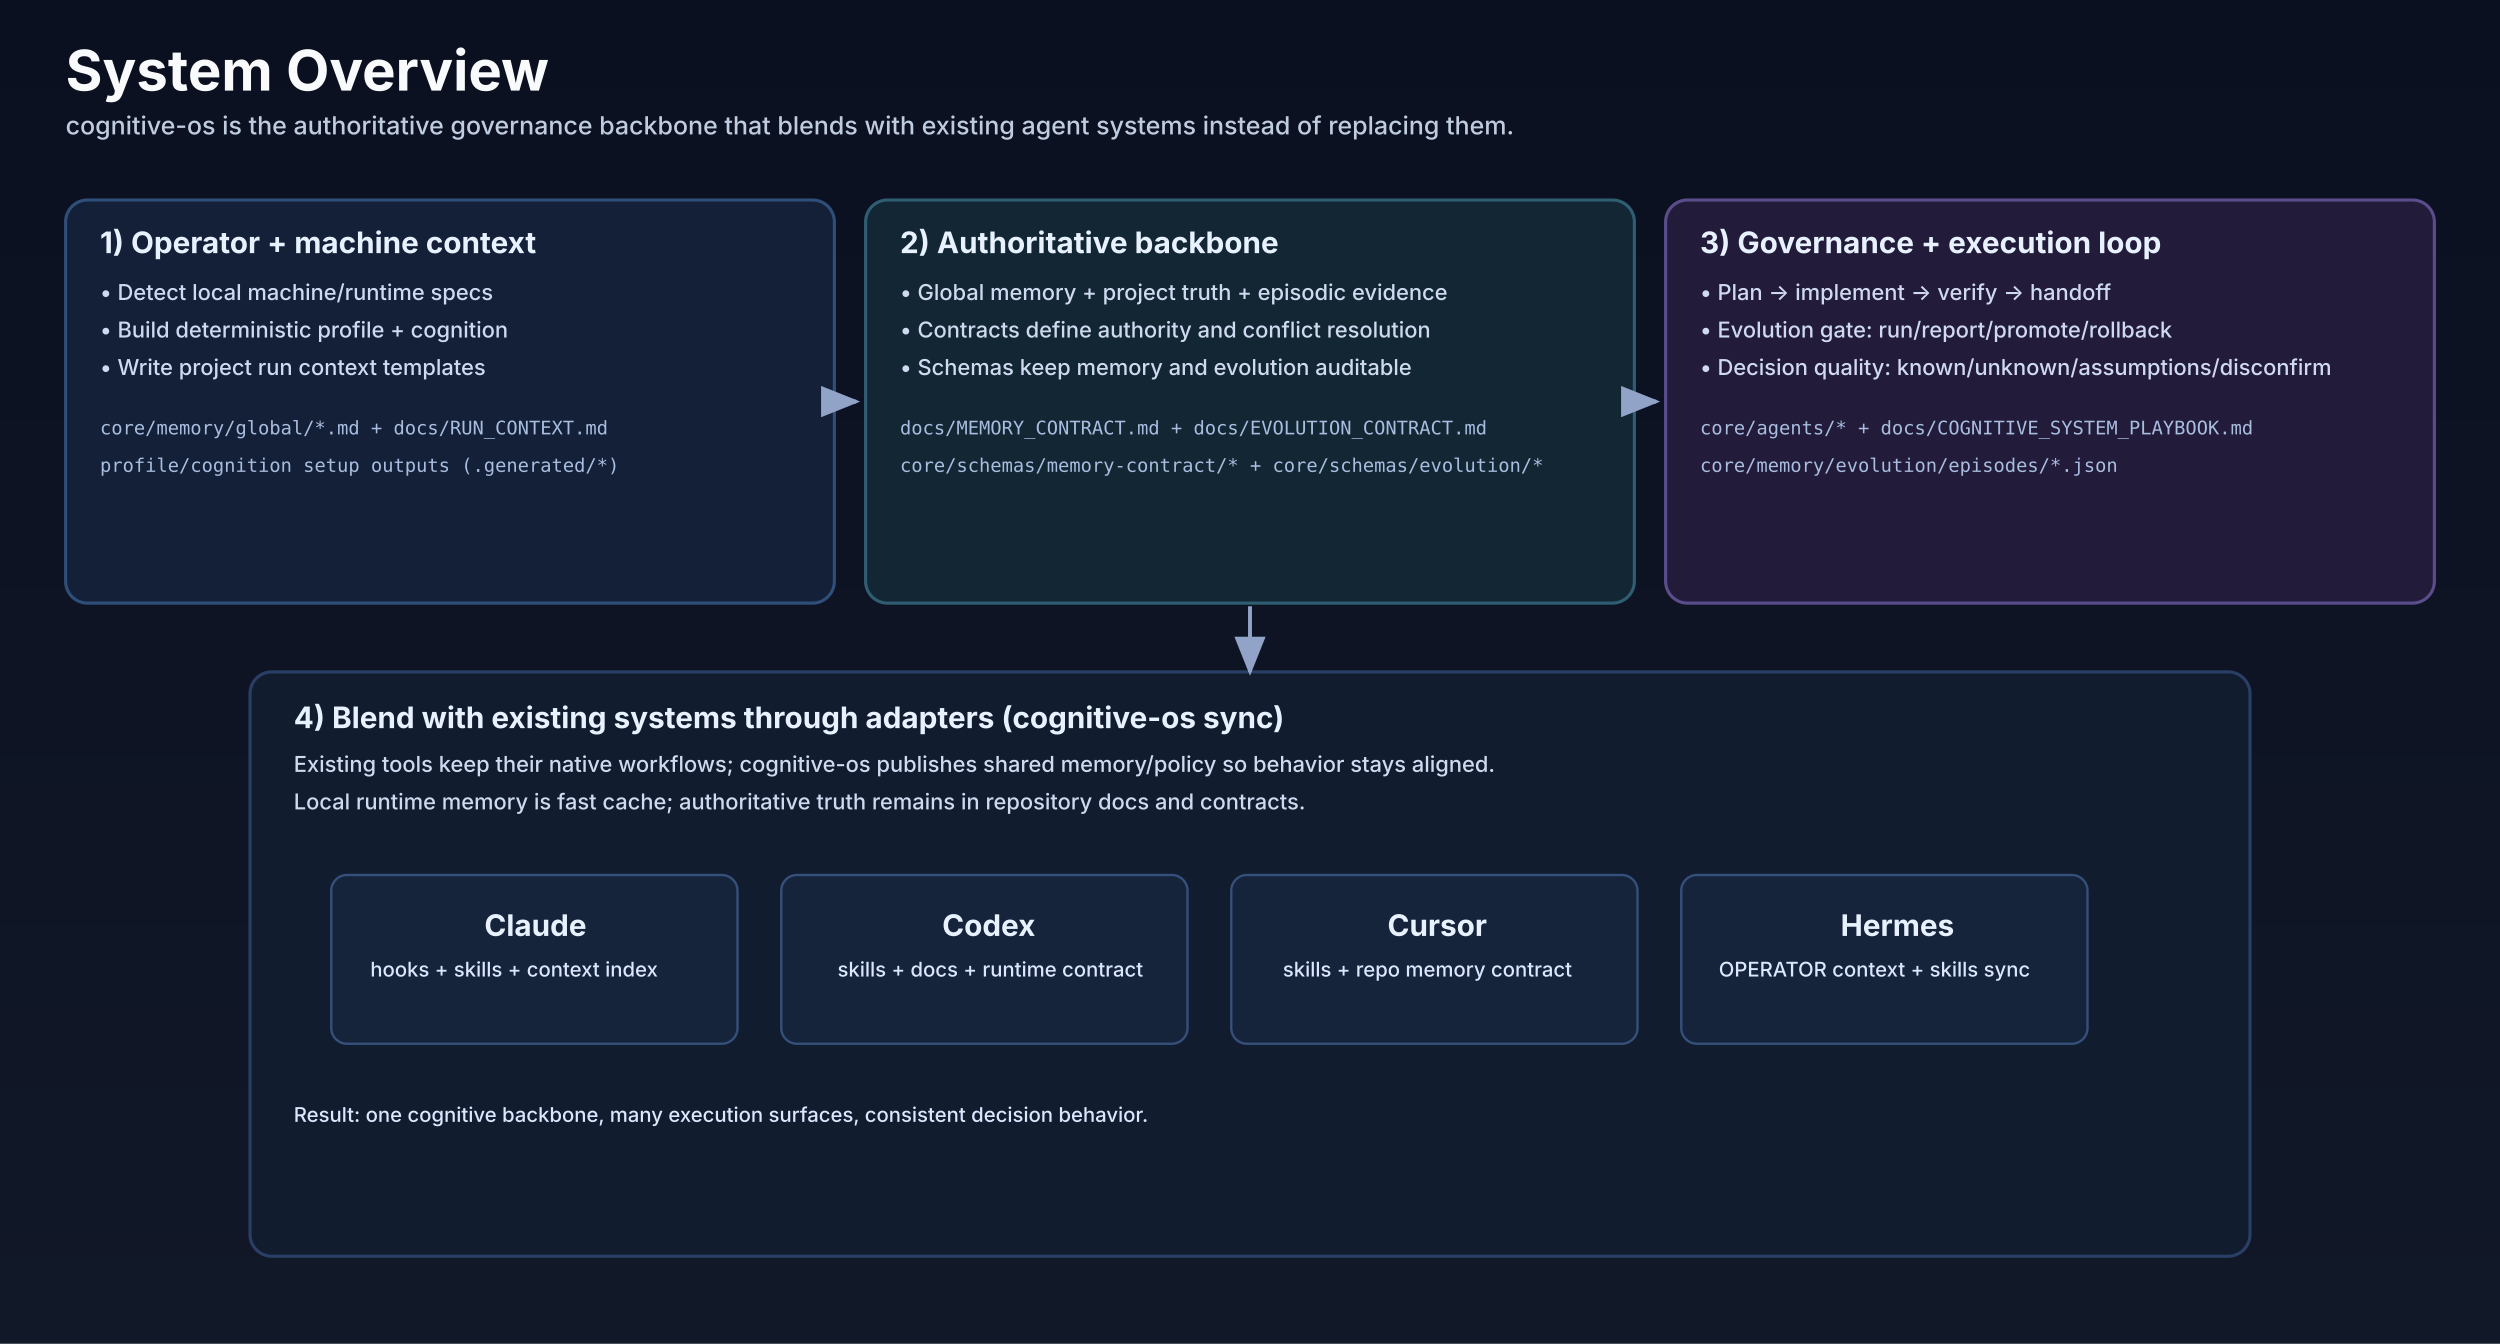
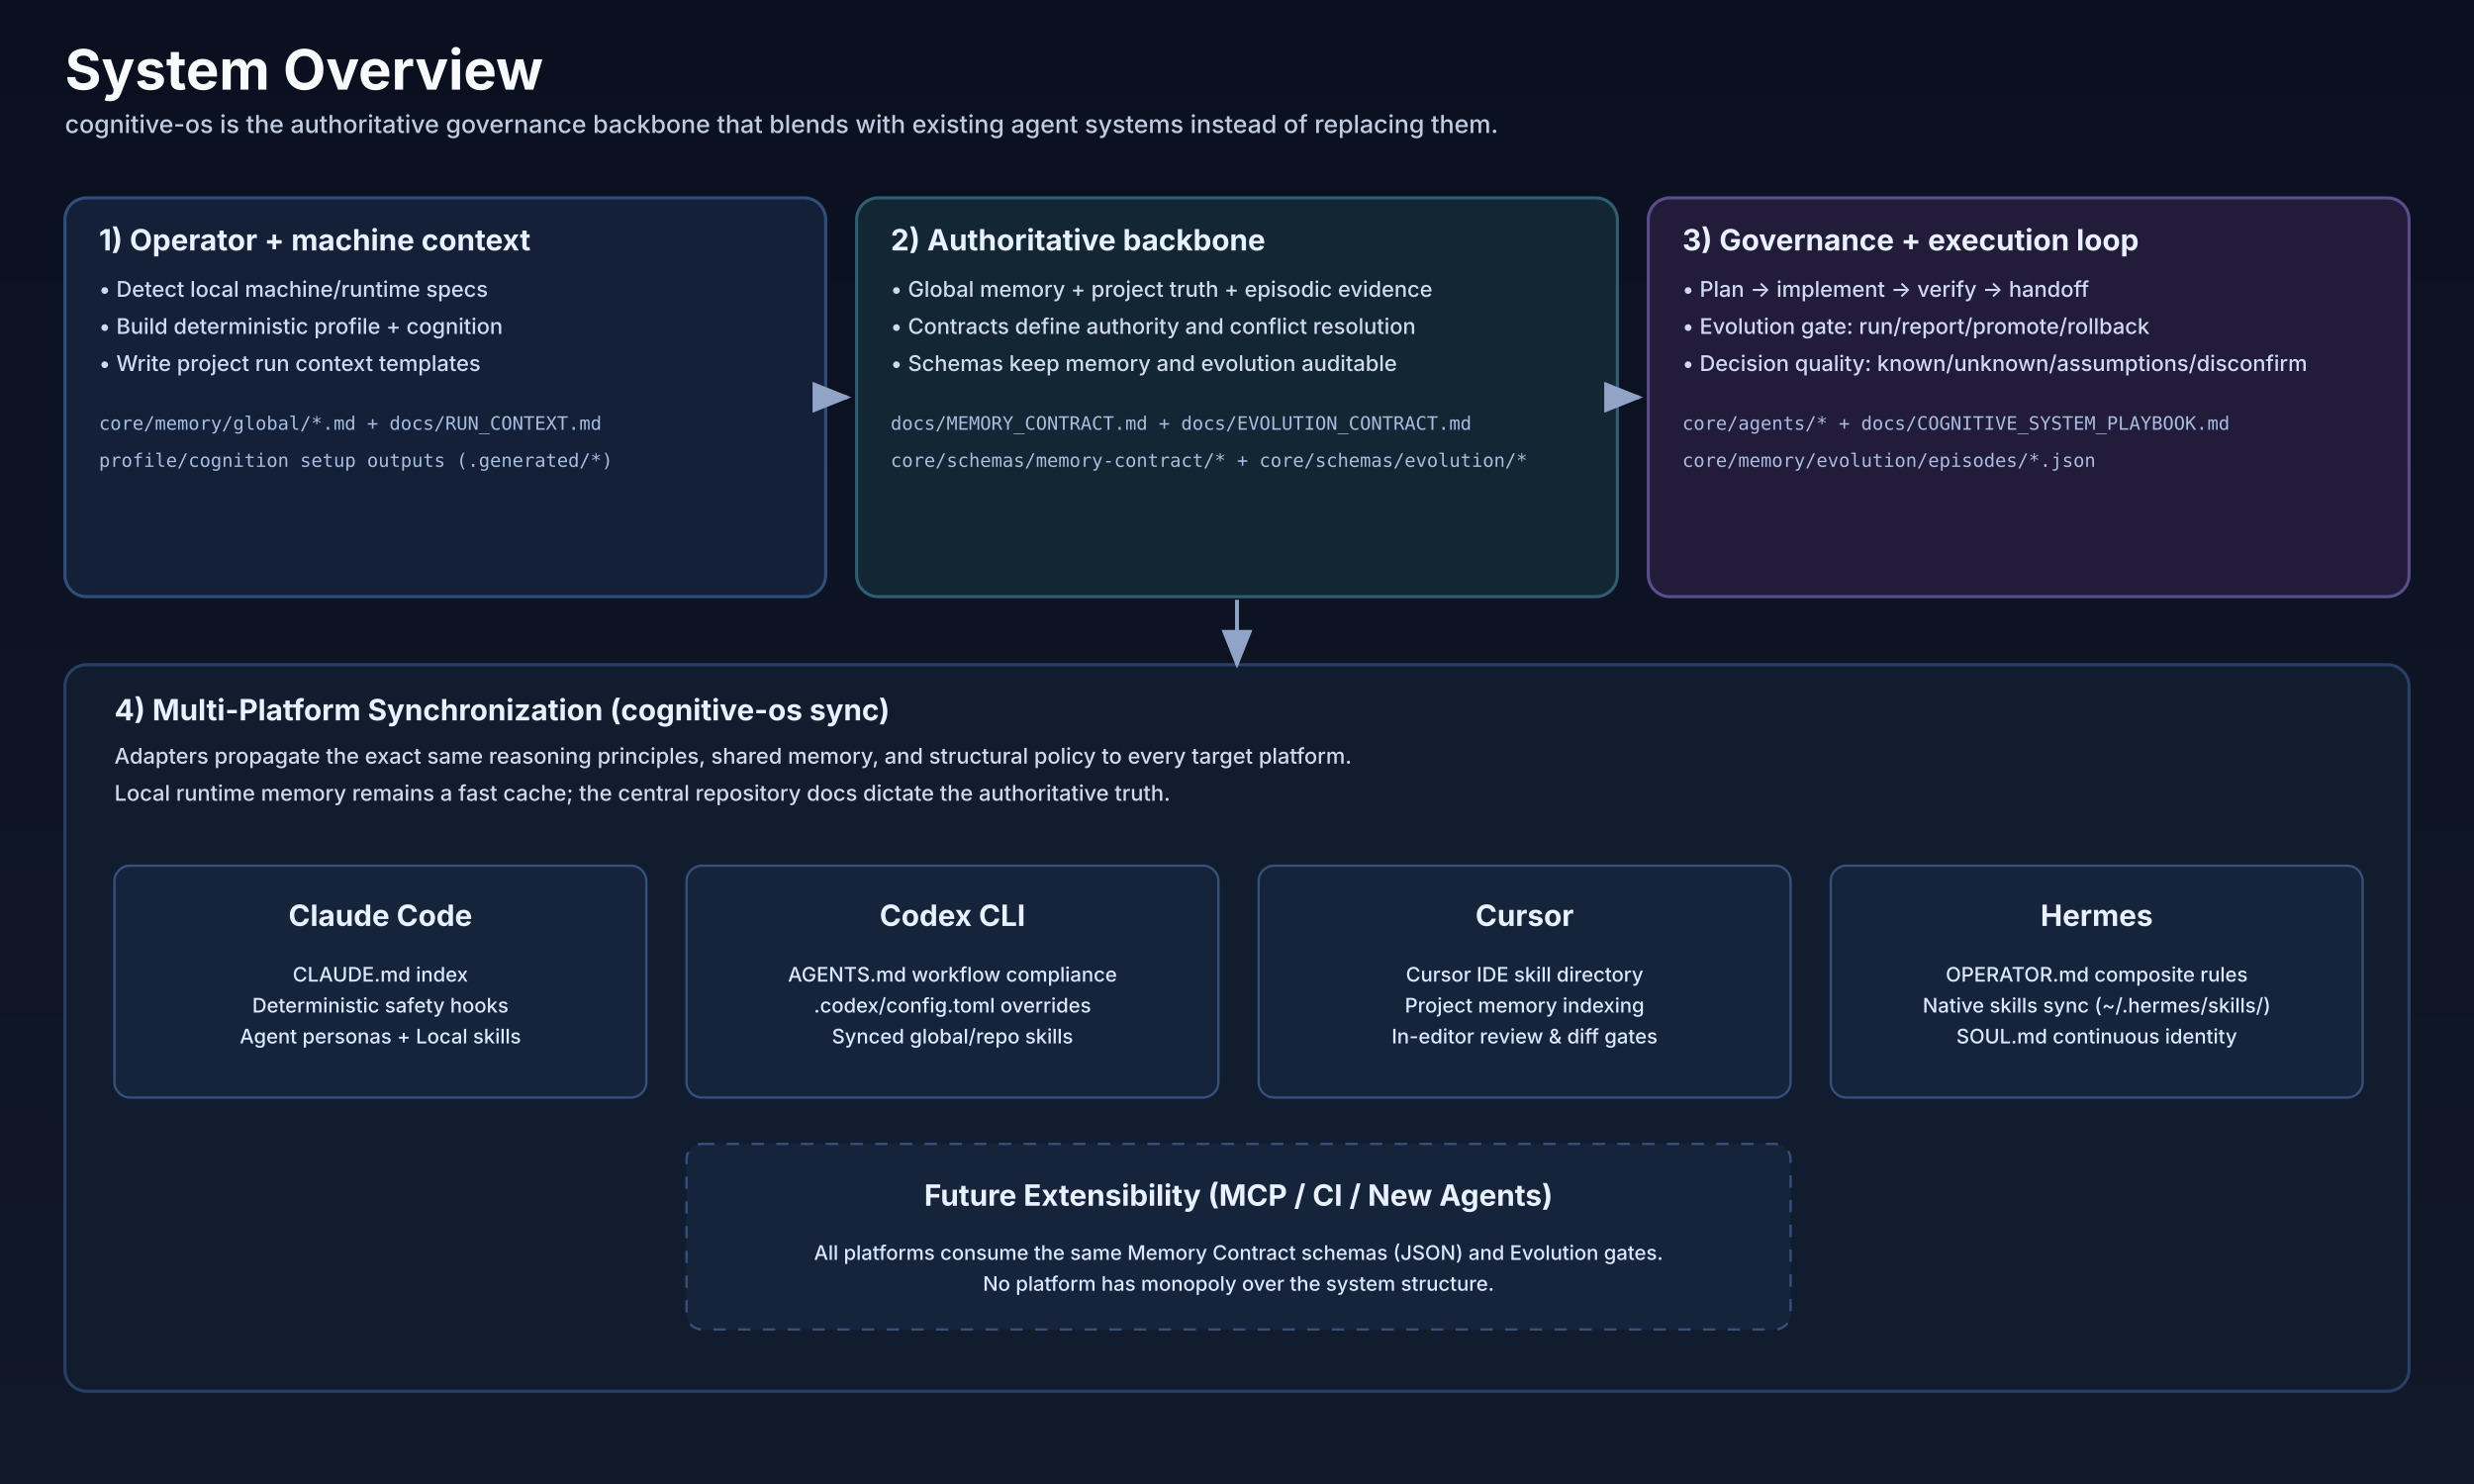
- <svg xmlns="http://www.w3.org/2000/svg" width="1600" height="860" viewBox="0 0 1600 860" role="img" aria-label="System overview for cognitive-os">
+ <svg xmlns="http://www.w3.org/2000/svg" width="1600" height="960" viewBox="0 0 1600 960" role="img" aria-label="System overview for cognitive-os">
  <defs>
    <linearGradient id="bg" x1="0" y1="0" x2="0" y2="1">
      <stop offset="0%" stop-color="#0b1020" />
      <stop offset="100%" stop-color="#111827" />
    </linearGradient>
    <marker id="arrow" markerWidth="10" markerHeight="8" refX="9" refY="4" orient="auto">
      <path d="M0,0 L10,4 L0,8 Z" fill="#91a4c8" />
    </marker>
    <style>
      .title { font: 700 36px Inter, -apple-system, Segoe UI, Arial, sans-serif; fill: #f8fafc; }
      .subtitle { font: 500 16px Inter, -apple-system, Segoe UI, Arial, sans-serif; fill: #bfccdf; }
      .panelA { fill: #132038; stroke: #2f4e7a; stroke-width: 2; rx: 14; }
      .panelB { fill: #122633; stroke: #2f5e73; stroke-width: 2; rx: 14; }
      .panelC { fill: #221b3a; stroke: #5b4d8c; stroke-width: 2; rx: 14; }
      .panelD { fill: #111c2f; stroke: #2a3f66; stroke-width: 2; rx: 14; }
      .tool { fill: #16243b; stroke: #35507b; stroke-width: 1.5; rx: 10; }
      .h { font: 700 19px Inter, -apple-system, Segoe UI, Arial, sans-serif; fill: #e8f1ff; }
      .t { font: 500 14px Inter, -apple-system, Segoe UI, Arial, sans-serif; fill: #cfdaf0; }
      .mono { font: 500 12px ui-monospace, SFMono-Regular, Menlo, Monaco, Consolas, monospace; fill: #a8bddf; }
-       .small { font: 500 13px Inter, -apple-system, Segoe UI, Arial, sans-serif; fill: #dbe6ff; }
+       .small { font: 500 13px Inter, -apple-system, Segoe UI, Arial, sans-serif; fill: #dbe6ff; text-anchor: middle; }
+       .h-center { font: 700 19px Inter, -apple-system, Segoe UI, Arial, sans-serif; fill: #e8f1ff; text-anchor: middle; }
      .arrow { stroke: #91a4c8; stroke-width: 2.5; fill: none; marker-end: url(#arrow); }
    </style>
  </defs>
-   <rect x="0" y="0" width="1600" height="860" fill="url(#bg)" />
+   <rect x="0" y="0" width="1600" height="960" fill="url(#bg)" />
  <text x="42" y="58" class="title">System Overview</text>
  <text x="42" y="86" class="subtitle">cognitive-os is the authoritative governance backbone that blends with existing agent systems instead of replacing them.</text>
  <rect x="42" y="128" width="492" height="258" class="panelA" />
  <text x="64" y="162" class="h">1) Operator + machine context</text>
  <text x="64" y="192" class="t">• Detect local machine/runtime specs</text>
  <text x="64" y="216" class="t">• Build deterministic profile + cognition</text>
  <text x="64" y="240" class="t">• Write project run context templates</text>
  <text x="64" y="278" class="mono">core/memory/global/*.md + docs/RUN_CONTEXT.md</text>
  <text x="64" y="302" class="mono">profile/cognition setup outputs (.generated/*)</text>
  <rect x="554" y="128" width="492" height="258" class="panelB" />
  <text x="576" y="162" class="h">2) Authoritative backbone</text>
  <text x="576" y="192" class="t">• Global memory + project truth + episodic evidence</text>
  <text x="576" y="216" class="t">• Contracts define authority and conflict resolution</text>
  <text x="576" y="240" class="t">• Schemas keep memory and evolution auditable</text>
  <text x="576" y="278" class="mono">docs/MEMORY_CONTRACT.md + docs/EVOLUTION_CONTRACT.md</text>
  <text x="576" y="302" class="mono">core/schemas/memory-contract/* + core/schemas/evolution/*</text>
  <rect x="1066" y="128" width="492" height="258" class="panelC" />
  <text x="1088" y="162" class="h">3) Governance + execution loop</text>
  <text x="1088" y="192" class="t">• Plan → implement → verify → handoff</text>
  <text x="1088" y="216" class="t">• Evolution gate: run/report/promote/rollback</text>
  <text x="1088" y="240" class="t">• Decision quality: known/unknown/assumptions/disconfirm</text>
  <text x="1088" y="278" class="mono">core/agents/* + docs/COGNITIVE_SYSTEM_PLAYBOOK.md</text>
  <text x="1088" y="302" class="mono">core/memory/evolution/episodes/*.json</text>
  <path d="M536,257 L548,257" class="arrow" />
  <path d="M1048,257 L1060,257" class="arrow" />
-   <rect x="160" y="430" width="1280" height="374" class="panelD" />
-   <text x="188" y="466" class="h">4) Blend with existing systems through adapters (cognitive-os sync)</text>
-   <text x="188" y="494" class="t">Existing tools keep their native workflows; cognitive-os publishes shared memory/policy so behavior stays aligned.</text>
-   <text x="188" y="518" class="t">Local runtime memory is fast cache; authoritative truth remains in repository docs and contracts.</text>
-   <rect x="212" y="560" width="260" height="108" class="tool" />
-   <text x="310" y="599" class="h">Claude</text>
-   <text x="237" y="625" class="small">hooks + skills + context index</text>
-   <rect x="500" y="560" width="260" height="108" class="tool" />
-   <text x="603" y="599" class="h">Codex</text>
-   <text x="536" y="625" class="small">skills + docs + runtime contract</text>
-   <rect x="788" y="560" width="260" height="108" class="tool" />
-   <text x="888" y="599" class="h">Cursor</text>
-   <text x="821" y="625" class="small">skills + repo memory contract</text>
-   <rect x="1076" y="560" width="260" height="108" class="tool" />
-   <text x="1178" y="599" class="h">Hermes</text>
-   <text x="1100" y="625" class="small">OPERATOR context + skills sync</text>
-   <text x="188" y="718" class="small">Result: one cognitive backbone, many execution surfaces, consistent decision behavior.</text>
+   <rect x="42" y="430" width="1516" height="470" class="panelD" />
+   <text x="74" y="466" class="h">4) Multi-Platform Synchronization (cognitive-os sync)</text>
+   <text x="74" y="494" class="t">Adapters propagate the exact same reasoning principles, shared memory, and structural policy to every target platform.</text>
+   <text x="74" y="518" class="t">Local runtime memory remains a fast cache; the central repository docs dictate the authoritative truth.</text>
+   <rect x="74" y="560" width="344" height="150" class="tool" />
+   <text x="246" y="599" class="h-center">Claude Code</text>
+   <text x="246" y="635" class="small">CLAUDE.md index</text>
+   <text x="246" y="655" class="small">Deterministic safety hooks</text>
+   <text x="246" y="675" class="small">Agent personas + Local skills</text>
+   <rect x="444" y="560" width="344" height="150" class="tool" />
+   <text x="616" y="599" class="h-center">Codex CLI</text>
+   <text x="616" y="635" class="small">AGENTS.md workflow compliance</text>
+   <text x="616" y="655" class="small">.codex/config.toml overrides</text>
+   <text x="616" y="675" class="small">Synced global/repo skills</text>
+   <rect x="814" y="560" width="344" height="150" class="tool" />
+   <text x="986" y="599" class="h-center">Cursor</text>
+   <text x="986" y="635" class="small">Cursor IDE skill directory</text>
+   <text x="986" y="655" class="small">Project memory indexing</text>
+   <text x="986" y="675" class="small">In-editor review &amp; diff gates</text>
+   <rect x="1184" y="560" width="344" height="150" class="tool" />
+   <text x="1356" y="599" class="h-center">Hermes</text>
+   <text x="1356" y="635" class="small">OPERATOR.md composite rules</text>
+   <text x="1356" y="655" class="small">Native skills sync (~/.hermes/skills/)</text>
+   <text x="1356" y="675" class="small">SOUL.md continuous identity</text>
+   <rect x="444" y="740" width="714" height="120" class="tool" stroke-dasharray="8 8" />
+   <text x="801" y="780" class="h-center">Future Extensibility (MCP / CI / New Agents)</text>
+   <text x="801" y="815" class="small">All platforms consume the same Memory Contract schemas (JSON) and Evolution gates.</text>
+   <text x="801" y="835" class="small">No platform has monopoly over the system structure.</text>
  <path d="M800,388 L800,430" class="arrow" />
</svg>
